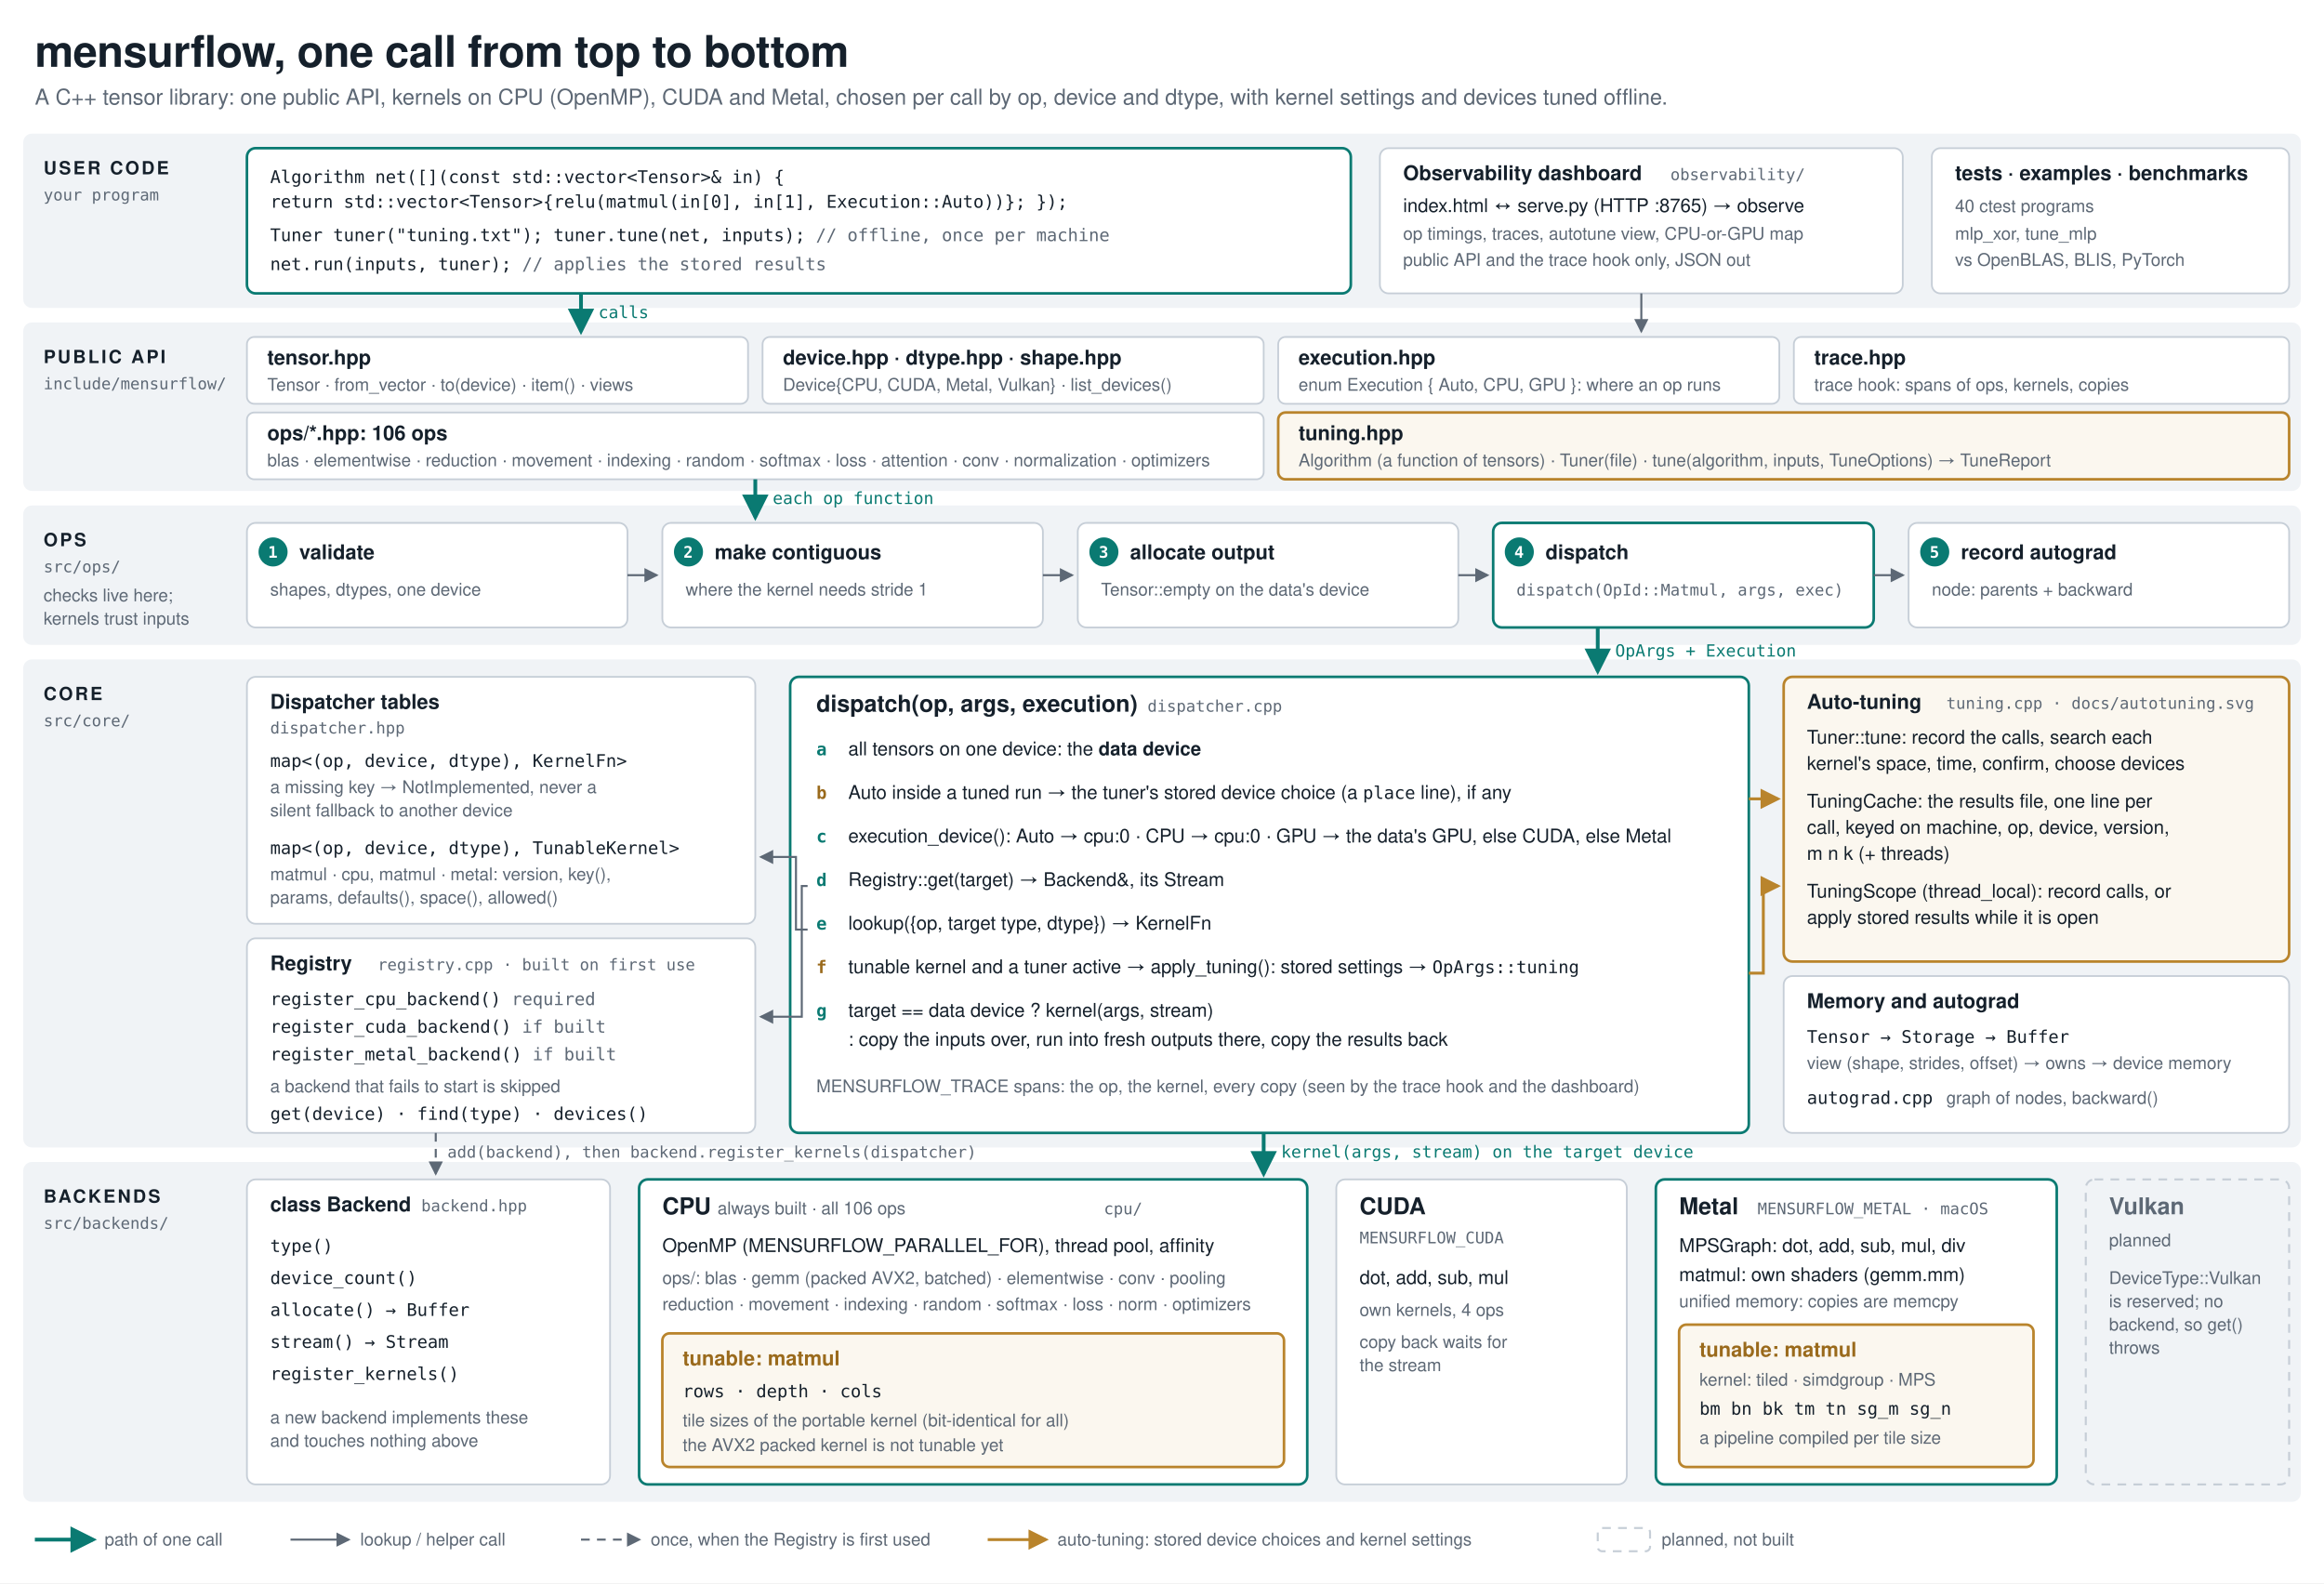
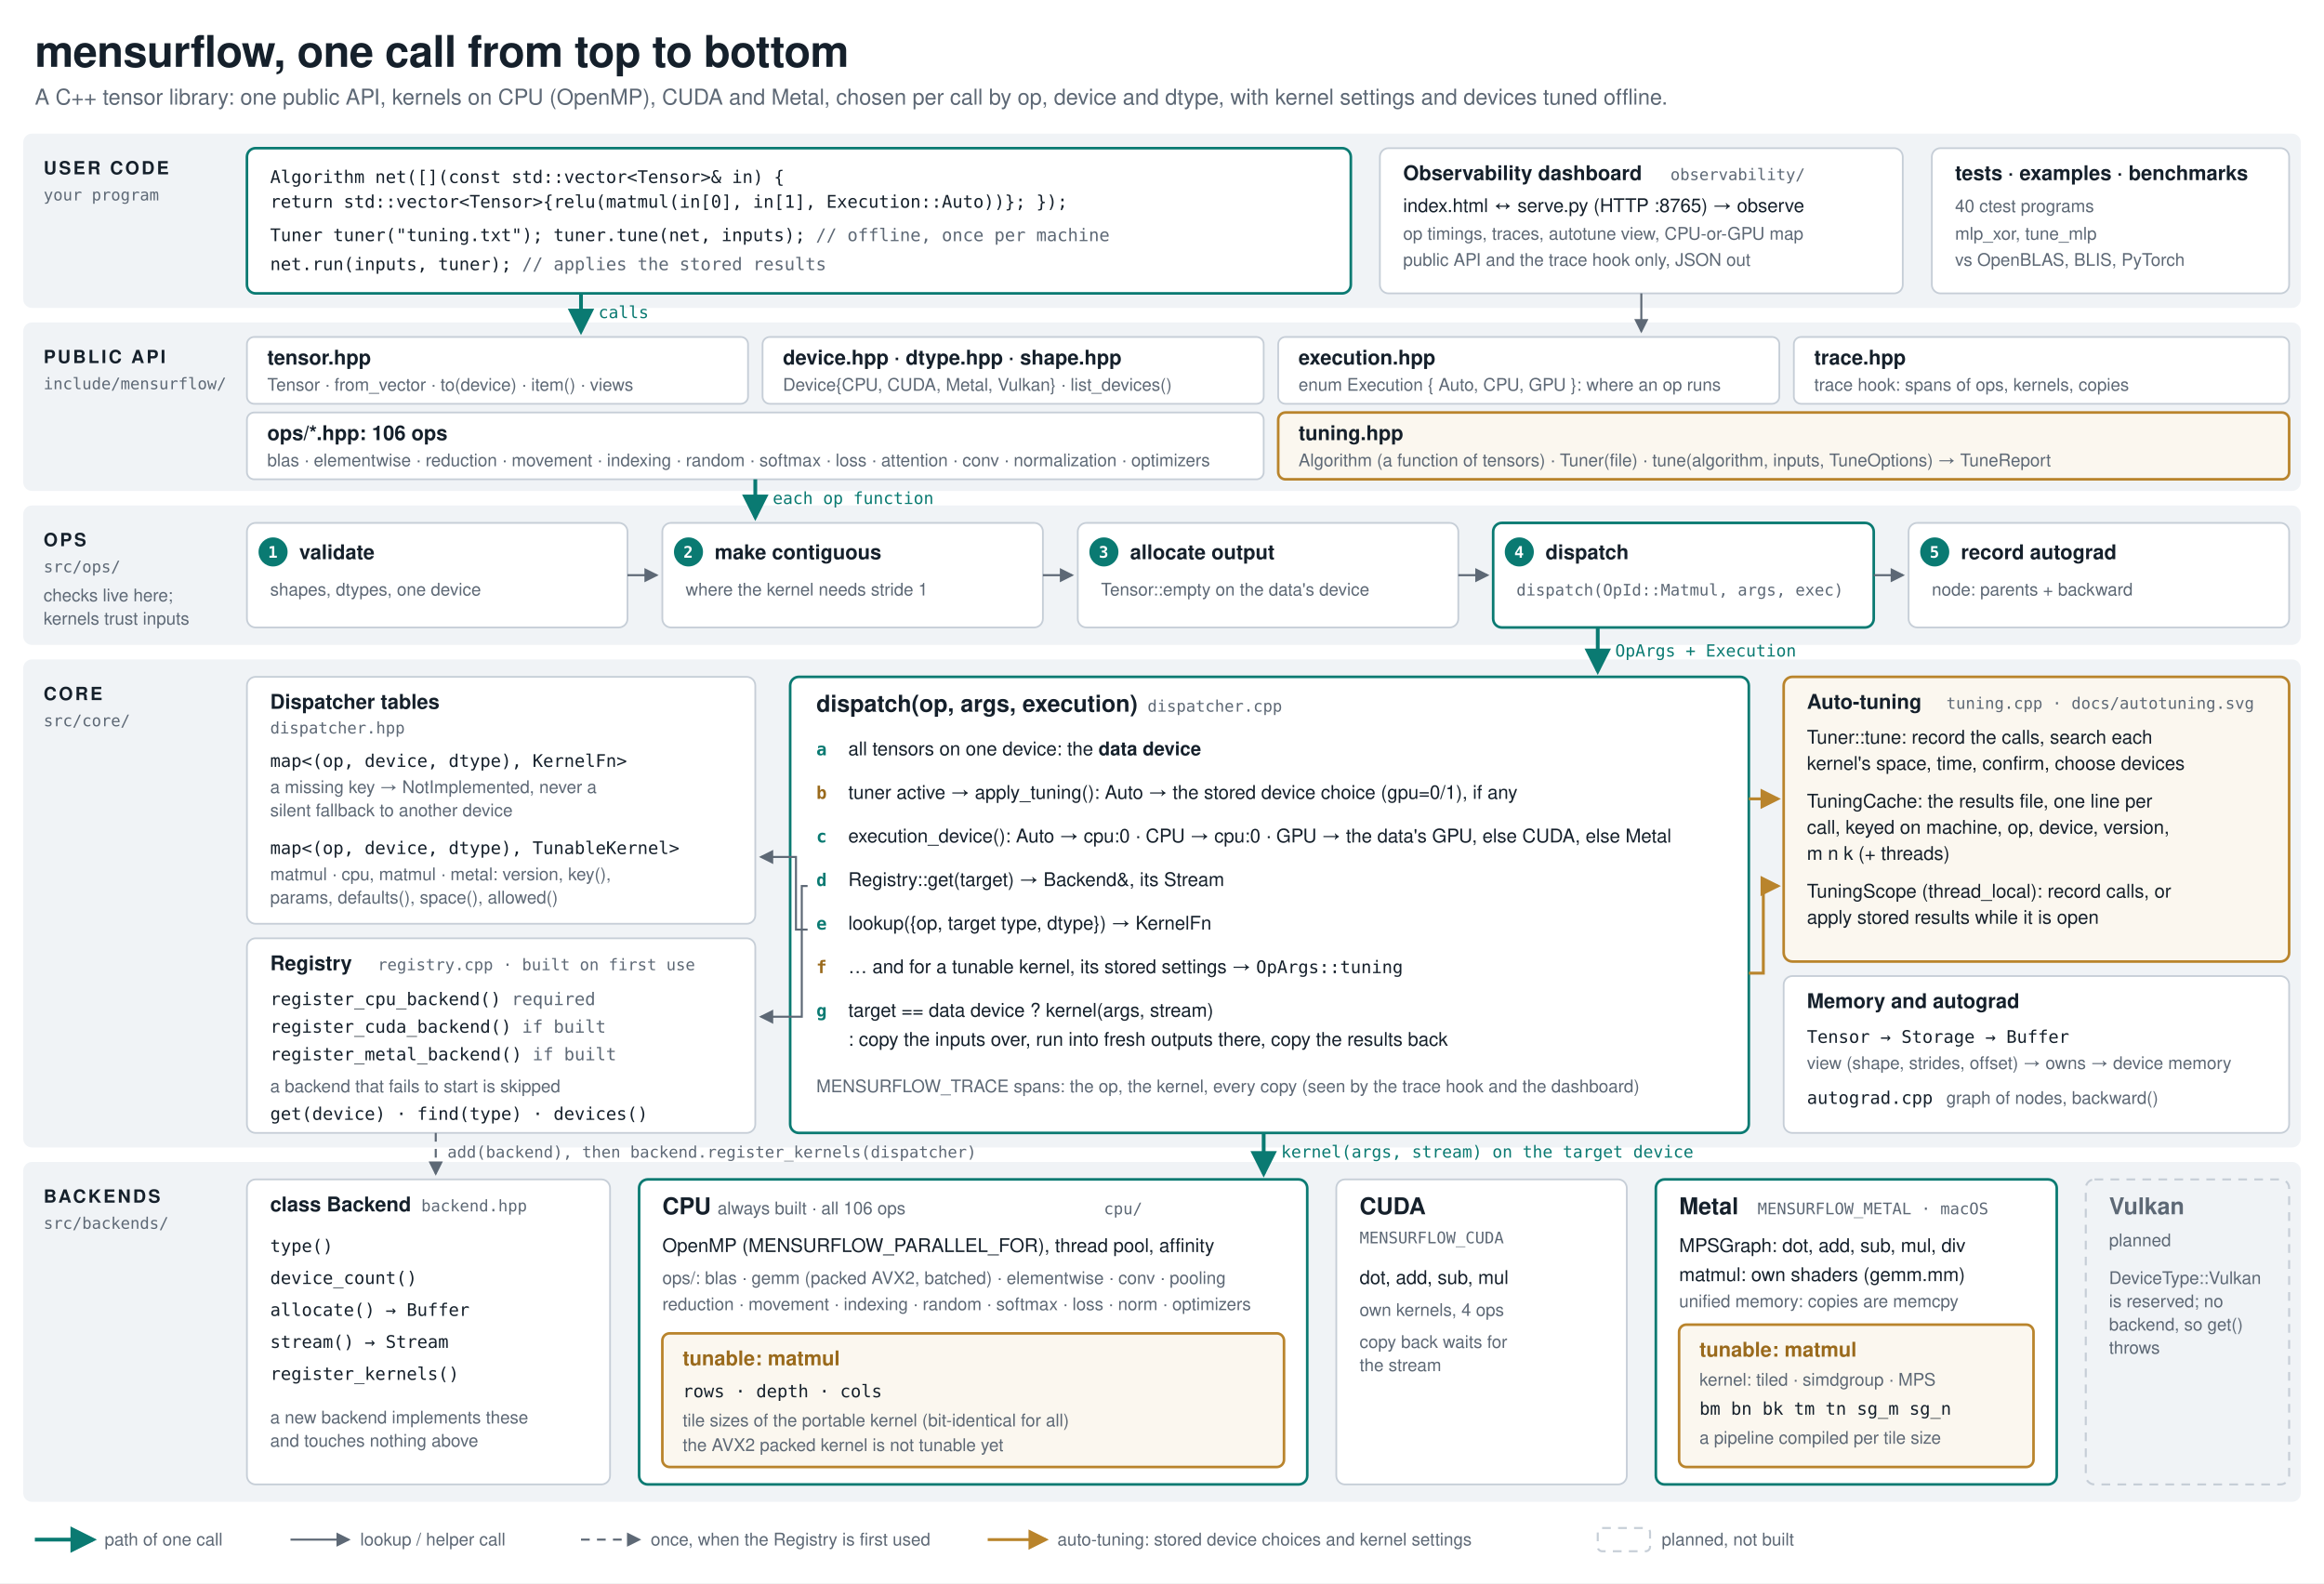
<svg xmlns="http://www.w3.org/2000/svg" width="1600" height="1090" viewBox="0 0 1600 1090" role="img" aria-label="mensurflow architecture: user code and the dashboard call the public headers; src/ops validates each call and hands it to dispatch() in src/core, which picks the execution device (or the tuner's stored choice), asks the Registry for that backend, looks the kernel up by op, device and dtype, applies tuned settings to tunable kernels, and runs it on the CPU, CUDA or Metal backend, copying data when the device differs from where the data lives.">
  <style>
.bg { fill: #ffffff; }
.band { fill: #f0f3f6; }
.box { fill: #ffffff; stroke: #c6ced7; stroke-width: 1.2; }
.box-hot { fill: #ffffff; stroke: #0a7a72; stroke-width: 1.8; }
.box-tune { fill: #fbf7ef; stroke: #b9842c; stroke-width: 1.8; }
.box-plan { fill: none; stroke: #c6ced7; stroke-width: 1.4; stroke-dasharray: 6 5; }
.step-badge { fill: #0a7a72; }
.tune-badge { fill: #b9842c; }
.a-hot { stroke: #0a7a72; stroke-width: 2.6; fill: none; }
.a-thin { stroke: #5d6875; stroke-width: 1.4; fill: none; }
.a-tune { stroke: #b9842c; stroke-width: 2; fill: none; }
.a-start { stroke: #5d6875; stroke-width: 1.4; fill: none; stroke-dasharray: 6 5; }
.m-hot { fill: #0a7a72; }
.m-thin { fill: #5d6875; }
.m-tune { fill: #b9842c; }
text { fill: #15202b; font-family: "IBM Plex Sans", "Helvetica Neue", Helvetica, Arial, sans-serif; white-space: pre; }
.title { font-size: 30px; font-weight: 700; letter-spacing: -0.01em; }
.sub { font-size: 15px; fill: #5d6875; }
.layer { font-size: 12.5px; font-weight: 700; letter-spacing: 0.12em; }
.path { font-family: "JetBrains Mono", Menlo, Consolas, monospace; font-size: 11px; fill: #5d6875; }
.h { font-size: 16px; font-weight: 600; }
.h-sm { font-size: 14px; font-weight: 600; }
.b { font-size: 13px; }
.s { font-size: 12px; fill: #5d6875; }
.m { font-family: "JetBrains Mono", Menlo, Consolas, monospace; font-size: 12px; }
.m13 { font-family: "JetBrains Mono", Menlo, Consolas, monospace; font-size: 13px; }
.mm { font-family: "JetBrains Mono", Menlo, Consolas, monospace; font-size: 11px; fill: #5d6875; }
.hot-t { fill: #0a7a72; font-weight: 600; }
.tune-t { fill: #9a6a1c; font-weight: 600; }
.bad-t { fill: #b4372b; }
.badge-t { font-family: "JetBrains Mono", Menlo, Consolas, monospace; font-size: 11px; font-weight: 600; fill: #ffffff; }
.lbl { font-family: "JetBrains Mono", Menlo, Consolas, monospace; font-size: 11px; fill: #5d6875; }
.lbl-hot { font-family: "JetBrains Mono", Menlo, Consolas, monospace; font-size: 11.5px; fill: #0a7a72; font-weight: 500; }
.lbl-tune { font-family: "JetBrains Mono", Menlo, Consolas, monospace; font-size: 11.5px; fill: #9a6a1c; font-weight: 500; }
.c { fill: #6a3fa0; }
  </style>
  <defs>
    <marker id="ah-hot" viewBox="0 0 10 10" refX="8.5" refY="5" markerWidth="7" markerHeight="7" orient="auto-start-reverse">
      <path class="m-hot" d="M0 0 L10 5 L0 10 z" />
    </marker>
    <marker id="ah-thin" viewBox="0 0 10 10" refX="8.5" refY="5" markerWidth="7" markerHeight="7" orient="auto-start-reverse">
      <path class="m-thin" d="M0 0 L10 5 L0 10 z" />
    </marker>
    <marker id="ah-tune" viewBox="0 0 10 10" refX="8.5" refY="5" markerWidth="7" markerHeight="7" orient="auto-start-reverse">
      <path class="m-tune" d="M0 0 L10 5 L0 10 z" />
    </marker>
  </defs>
  <rect class="bg" x="0" y="0" width="1600" height="1090" />
  <text class="title" x="24" y="46">mensurflow, one call from top to bottom</text>
  <text class="sub" x="24" y="72">A C++ tensor library: one public API, kernels on CPU (OpenMP), CUDA and Metal, chosen per call by op, device and dtype, with kernel settings and devices tuned offline.</text>
  <rect class="band" x="16" y="92" width="1568" height="120" rx="6" />
  <text class="layer" x="30" y="120">USER CODE</text>
  <text class="path" x="30" y="138">your program</text>
  <rect class="box-hot" x="170" y="102" width="760" height="100" rx="6" />
  <text class="m" x="186" y="126">Algorithm net([](const std::vector&lt;Tensor&gt;&amp; in) {</text>
  <text class="m" x="186" y="143">    return std::vector&lt;Tensor&gt;{relu(matmul(in[0], in[1], Execution::Auto))}; });</text>
  <text class="m" x="186" y="166">Tuner tuner("tuning.txt");  tuner.tune(net, inputs);  <tspan class="s">// offline, once per machine</tspan>
  </text>
  <text class="m" x="186" y="186">net.run(inputs, tuner);                              <tspan class="s">// applies the stored results</tspan>
  </text>
  <rect class="box" x="950" y="102" width="360" height="100" rx="6" />
  <text class="h-sm" x="966" y="124">Observability dashboard</text>
  <text class="path" x="1150" y="124">observability/</text>
  <text class="b" x="966" y="146">index.html ↔ serve.py (HTTP :8765) → observe</text>
  <text class="s" x="966" y="165">op timings, traces, autotune view, CPU-or-GPU map</text>
  <text class="s" x="966" y="183">public API and the trace hook only, JSON out</text>
  <rect class="box" x="1330" y="102" width="246" height="100" rx="6" />
  <text class="h-sm" x="1346" y="124">tests · examples · benchmarks</text>
  <text class="s" x="1346" y="146">40 ctest programs</text>
  <text class="s" x="1346" y="165">mlp_xor, tune_mlp</text>
  <text class="s" x="1346" y="183">vs OpenBLAS, BLIS, PyTorch</text>
  <rect class="band" x="16" y="222" width="1568" height="116" rx="6" />
  <text class="layer" x="30" y="250">PUBLIC API</text>
  <text class="path" x="30" y="268">include/mensurflow/</text>
  <rect class="box" x="170" y="232" width="345" height="46" rx="5" />
  <text class="h-sm" x="184" y="251">tensor.hpp</text>
  <text class="s" x="184" y="269">Tensor · from_vector · to(device) · item() · views</text>
  <rect class="box" x="525" y="232" width="345" height="46" rx="5" />
  <text class="h-sm" x="539" y="251">device.hpp · dtype.hpp · shape.hpp</text>
  <text class="s" x="539" y="269">Device{CPU, CUDA, Metal, Vulkan} · list_devices()</text>
  <rect class="box" x="880" y="232" width="345" height="46" rx="5" />
  <text class="h-sm" x="894" y="251">execution.hpp</text>
  <text class="s" x="894" y="269">enum Execution { Auto, CPU, GPU }: where an op runs</text>
  <rect class="box" x="1235" y="232" width="341" height="46" rx="5" />
  <text class="h-sm" x="1249" y="251">trace.hpp</text>
  <text class="s" x="1249" y="269">trace hook: spans of ops, kernels, copies</text>
  <rect class="box" x="170" y="284" width="700" height="46" rx="5" />
  <text class="h-sm" x="184" y="303">ops/*.hpp: 106 ops</text>
  <text class="s" x="184" y="321">blas · elementwise · reduction · movement · indexing · random · softmax · loss · attention · conv · normalization · optimizers</text>
  <rect class="box-tune" x="880" y="284" width="696" height="46" rx="5" />
  <text class="h-sm" x="894" y="303">tuning.hpp</text>
  <text class="s" x="894" y="321">Algorithm (a function of tensors) · Tuner(file) · tune(algorithm, inputs, TuneOptions) → TuneReport</text>
  <rect class="band" x="16" y="348" width="1568" height="96" rx="6" />
  <text class="layer" x="30" y="376">OPS</text>
  <text class="path" x="30" y="394">src/ops/</text>
  <text class="s" x="30" y="414">checks live here;</text>
  <text class="s" x="30" y="430">kernels trust inputs</text>
  <rect class="box" x="170" y="360" width="262" height="72" rx="6" />
  <circle class="step-badge" cx="188" cy="380" r="10" />
  <text class="badge-t" x="184.5" y="384">1</text>
  <text class="h-sm" x="206" y="385">validate</text>
  <text class="s" x="186" y="410">shapes, dtypes, one device</text>
  <rect class="box" x="456" y="360" width="262" height="72" rx="6" />
  <circle class="step-badge" cx="474" cy="380" r="10" />
  <text class="badge-t" x="470.5" y="384">2</text>
  <text class="h-sm" x="492" y="385">make contiguous</text>
  <text class="s" x="472" y="410">where the kernel needs stride 1</text>
  <rect class="box" x="742" y="360" width="262" height="72" rx="6" />
  <circle class="step-badge" cx="760" cy="380" r="10" />
  <text class="badge-t" x="756.5" y="384">3</text>
  <text class="h-sm" x="778" y="385">allocate output</text>
  <text class="s" x="758" y="410">Tensor::empty on the data's device</text>
  <rect class="box-hot" x="1028" y="360" width="262" height="72" rx="6" />
  <circle class="step-badge" cx="1046" cy="380" r="10" />
  <text class="badge-t" x="1042.5" y="384">4</text>
  <text class="h-sm" x="1064" y="385">dispatch</text>
  <text class="mm" x="1044" y="410">dispatch(OpId::Matmul, args, exec)</text>
  <rect class="box" x="1314" y="360" width="262" height="72" rx="6" />
  <circle class="step-badge" cx="1332" cy="380" r="10" />
  <text class="badge-t" x="1328.5" y="384">5</text>
  <text class="h-sm" x="1350" y="385">record autograd</text>
  <text class="s" x="1330" y="410">node: parents + backward</text>
  <path class="a-thin" d="M432 396 L452 396" marker-end="url(#ah-thin)" />
  <path class="a-thin" d="M718 396 L738 396" marker-end="url(#ah-thin)" />
  <path class="a-thin" d="M1004 396 L1024 396" marker-end="url(#ah-thin)" />
  <path class="a-thin" d="M1290 396 L1310 396" marker-end="url(#ah-thin)" />
  <path class="a-hot" d="M400 202 L400 228" marker-end="url(#ah-hot)" />
  <text class="lbl-hot" x="412" y="219">calls</text>
  <path class="a-thin" d="M1130 202 L1130 228" marker-end="url(#ah-thin)" />
  <path class="a-hot" d="M520 330 L520 356" marker-end="url(#ah-hot)" />
  <text class="lbl-hot" x="532" y="347">each op function</text>
  <rect class="band" x="16" y="454" width="1568" height="336" rx="6" />
  <text class="layer" x="30" y="482">CORE</text>
  <text class="path" x="30" y="500">src/core/</text>
  <rect class="box" x="170" y="466" width="350" height="170" rx="6" />
  <text class="h-sm" x="186" y="488">Dispatcher tables</text>
  <text class="path" x="186" y="505">dispatcher.hpp</text>
  <text class="m" x="186" y="528">map&lt;(op, device, dtype), KernelFn&gt;</text>
  <text class="s" x="186" y="546">a missing key → NotImplemented, never a</text>
  <text class="s" x="186" y="562">silent fallback to another device</text>
  <text class="m" x="186" y="588">map&lt;(op, device, dtype), TunableKernel&gt;</text>
  <text class="s" x="186" y="606">matmul · cpu, matmul · metal: version, key(),</text>
  <text class="s" x="186" y="622">params, defaults(), space(), allowed()</text>
  <rect class="box" x="170" y="646" width="350" height="134" rx="6" />
  <text class="h-sm" x="186" y="668">Registry</text>
  <text class="path" x="260" y="668">registry.cpp · built on first use</text>
  <text class="m" x="186" y="692">register_cpu_backend()   <tspan class="s">required</tspan>
  </text>
  <text class="m" x="186" y="711">register_cuda_backend()  <tspan class="s">if built</tspan>
  </text>
  <text class="m" x="186" y="730">register_metal_backend() <tspan class="s">if built</tspan>
  </text>
  <text class="s" x="186" y="752">a backend that fails to start is skipped</text>
  <text class="m" x="186" y="771">get(device) · find(type) · devices()</text>
  <rect class="box-hot" x="544" y="466" width="660" height="314" rx="6" />
  <text class="h" x="562" y="490">dispatch(op, args, execution)</text>
  <text class="path" x="790" y="490">dispatcher.cpp</text>
  <g>
    <text class="m hot-t" x="562" y="520">a</text>
    <text class="b" x="584" y="520">all tensors on one device: the <tspan font-weight="600">data device</tspan>
    </text>
    <text class="m tune-t" x="562" y="550">b</text>
-     <text class="b" x="584" y="550">Auto inside a tuned run → the tuner's stored device choice (a <tspan class="m">place</tspan> line), if any</text>
+     <text class="b" x="584" y="550">tuner active → apply_tuning(): Auto → the stored device choice (gpu=0/1), if any</text>
    <text class="m hot-t" x="562" y="580">c</text>
    <text class="b" x="584" y="580">execution_device(): Auto → cpu:0 · CPU → cpu:0 · GPU → the data's GPU, else CUDA, else Metal</text>
    <text class="m hot-t" x="562" y="610">d</text>
    <text class="b" x="584" y="610">Registry::get(target) → Backend&amp;, its Stream</text>
    <text class="m hot-t" x="562" y="640">e</text>
    <text class="b" x="584" y="640">lookup({op, target type, dtype}) → KernelFn</text>
    <text class="m tune-t" x="562" y="670">f</text>
-     <text class="b" x="584" y="670">tunable kernel and a tuner active → apply_tuning(): stored settings → <tspan class="m">OpArgs::tuning</tspan>
+     <text class="b" x="584" y="670">… and for a tunable kernel, its stored settings → <tspan class="m">OpArgs::tuning</tspan>
    </text>
    <text class="m hot-t" x="562" y="700">g</text>
    <text class="b" x="584" y="700">target == data device ? kernel(args, stream)</text>
    <text class="b" x="584" y="720">: copy the inputs over, run into fresh outputs there, copy the results back</text>
    <text class="s" x="562" y="752">MENSURFLOW_TRACE spans: the op, the kernel, every copy (seen by the trace hook and the dashboard)</text>
  </g>
  <rect class="box-tune" x="1228" y="466" width="348" height="196" rx="6" />
  <text class="h-sm" x="1244" y="488">Auto-tuning</text>
  <text class="path" x="1340" y="488">tuning.cpp · docs/autotuning.svg</text>
  <text class="b" x="1244" y="512">Tuner::tune: record the calls, search each</text>
  <text class="b" x="1244" y="530">kernel's space, time, confirm, choose devices</text>
  <text class="b" x="1244" y="556">TuningCache: the results file, one line per</text>
  <text class="b" x="1244" y="574">call, keyed on machine, op, device, version,</text>
  <text class="b" x="1244" y="592">m n k (+ threads)</text>
  <text class="b" x="1244" y="618">TuningScope (thread_local): record calls, or</text>
  <text class="b" x="1244" y="636">apply stored results while it is open</text>
  <rect class="box" x="1228" y="672" width="348" height="108" rx="6" />
  <text class="h-sm" x="1244" y="694">Memory and autograd</text>
  <text class="m" x="1244" y="718">Tensor → Storage → Buffer</text>
  <text class="s" x="1244" y="736">view (shape, strides, offset) → owns → device memory</text>
  <text class="m" x="1244" y="760">autograd.cpp</text>
  <text class="s" x="1340" y="760">graph of nodes, backward()</text>
  <path class="a-hot" d="M1100 432 L1100 462" marker-end="url(#ah-hot)" />
  <text class="lbl-hot" x="1112" y="452">OpArgs + Execution</text>
  <path class="a-thin" d="M556 640 L548 640 L548 590 L524 590" marker-end="url(#ah-thin)" />
  <path class="a-thin" d="M556 610 L552 610 L552 700 L524 700" marker-end="url(#ah-thin)" />
  <path class="a-tune" d="M1204 550 L1224 550" marker-end="url(#ah-tune)" />
  <path class="a-tune" d="M1204 670 L1214 670 L1214 610 L1224 610" marker-end="url(#ah-tune)" />
  <rect class="band" x="16" y="800" width="1568" height="234" rx="6" />
  <text class="layer" x="30" y="828">BACKENDS</text>
  <text class="path" x="30" y="846">src/backends/</text>
  <rect class="box" x="170" y="812" width="250" height="210" rx="6" />
  <text class="h-sm" x="186" y="834">class Backend</text>
  <text class="path" x="290" y="834">backend.hpp</text>
  <text class="m" x="186" y="862">type()</text>
  <text class="m" x="186" y="884">device_count()</text>
  <text class="m" x="186" y="906">allocate() → Buffer</text>
  <text class="m" x="186" y="928">stream() → Stream</text>
  <text class="m" x="186" y="950">register_kernels()</text>
  <text class="s" x="186" y="980">a new backend implements these</text>
  <text class="s" x="186" y="996">and touches nothing above</text>
  <rect class="box-hot" x="440" y="812" width="460" height="210" rx="6" />
  <text class="h" x="456" y="836">CPU</text>
  <text class="s" x="494" y="836">always built · all 106 ops</text>
  <text class="path" x="760" y="836">cpu/</text>
  <text class="b" x="456" y="862">OpenMP (MENSURFLOW_PARALLEL_FOR), thread pool, affinity</text>
  <text class="s" x="456" y="884">ops/: blas · gemm (packed AVX2, batched) · elementwise · conv · pooling</text>
  <text class="s" x="456" y="902">reduction · movement · indexing · random · softmax · loss · norm · optimizers</text>
  <rect class="box-tune" x="456" y="918" width="428" height="92" rx="5" />
  <text class="h-sm tune-t" x="470" y="940">tunable: matmul</text>
  <text class="m" x="470" y="962">rows · depth · cols</text>
  <text class="s" x="470" y="982">tile sizes of the portable kernel (bit-identical for all)</text>
  <text class="s" x="470" y="999">the AVX2 packed kernel is not tunable yet</text>
  <rect class="box" x="920" y="812" width="200" height="210" rx="6" />
  <text class="h" x="936" y="836">CUDA</text>
  <text class="path" x="936" y="856">MENSURFLOW_CUDA</text>
  <text class="b" x="936" y="884">dot, add, sub, mul</text>
  <text class="s" x="936" y="906">own kernels, 4 ops</text>
  <text class="s" x="936" y="928">copy back waits for</text>
  <text class="s" x="936" y="944">the stream</text>
  <rect class="box-hot" x="1140" y="812" width="276" height="210" rx="6" />
  <text class="h" x="1156" y="836">Metal</text>
  <text class="path" x="1210" y="836">MENSURFLOW_METAL · macOS</text>
  <text class="b" x="1156" y="862">MPSGraph: dot, add, sub, mul, div</text>
  <text class="b" x="1156" y="882">matmul: own shaders (gemm.mm)</text>
  <text class="s" x="1156" y="900">unified memory: copies are memcpy</text>
  <rect class="box-tune" x="1156" y="912" width="244" height="98" rx="5" />
  <text class="h-sm tune-t" x="1170" y="934">tunable: matmul</text>
  <text class="s" x="1170" y="954">kernel: tiled · simdgroup · MPS</text>
  <text class="m" x="1170" y="974">bm bn bk tm tn sg_m sg_n</text>
  <text class="s" x="1170" y="994">a pipeline compiled per tile size</text>
  <rect class="box-plan" x="1436" y="812" width="140" height="210" rx="6" />
  <text class="h dim" x="1452" y="836" style="fill:#5d6875">Vulkan</text>
  <text class="s" x="1452" y="858">planned</text>
  <text class="s" x="1452" y="884">DeviceType::Vulkan</text>
  <text class="s" x="1452" y="900">is reserved; no</text>
  <text class="s" x="1452" y="916">backend, so get()</text>
  <text class="s" x="1452" y="932">throws</text>
  <path class="a-hot" d="M870 780 L870 808" marker-end="url(#ah-hot)" />
  <text class="lbl-hot" x="882" y="797">kernel(args, stream) on the target device</text>
  <path class="a-start" d="M300 780 L300 808" marker-end="url(#ah-thin)" />
  <text class="lbl" x="308" y="797">add(backend), then backend.register_kernels(dispatcher)</text>
  <path class="a-hot" d="M24 1060 L64 1060" marker-end="url(#ah-hot)" />
  <text class="s" x="72" y="1064">path of one call</text>
  <path class="a-thin" d="M200 1060 L240 1060" marker-end="url(#ah-thin)" />
  <text class="s" x="248" y="1064">lookup / helper call</text>
  <path class="a-start" d="M400 1060 L440 1060" marker-end="url(#ah-thin)" />
  <text class="s" x="448" y="1064">once, when the Registry is first used</text>
  <path class="a-tune" d="M680 1060 L720 1060" marker-end="url(#ah-tune)" />
  <text class="s" x="728" y="1064">auto-tuning: stored device choices and kernel settings</text>
  <rect class="box-plan" x="1100" y="1052" width="36" height="16" rx="3" />
  <text class="s" x="1144" y="1064">planned, not built</text>
</svg>
